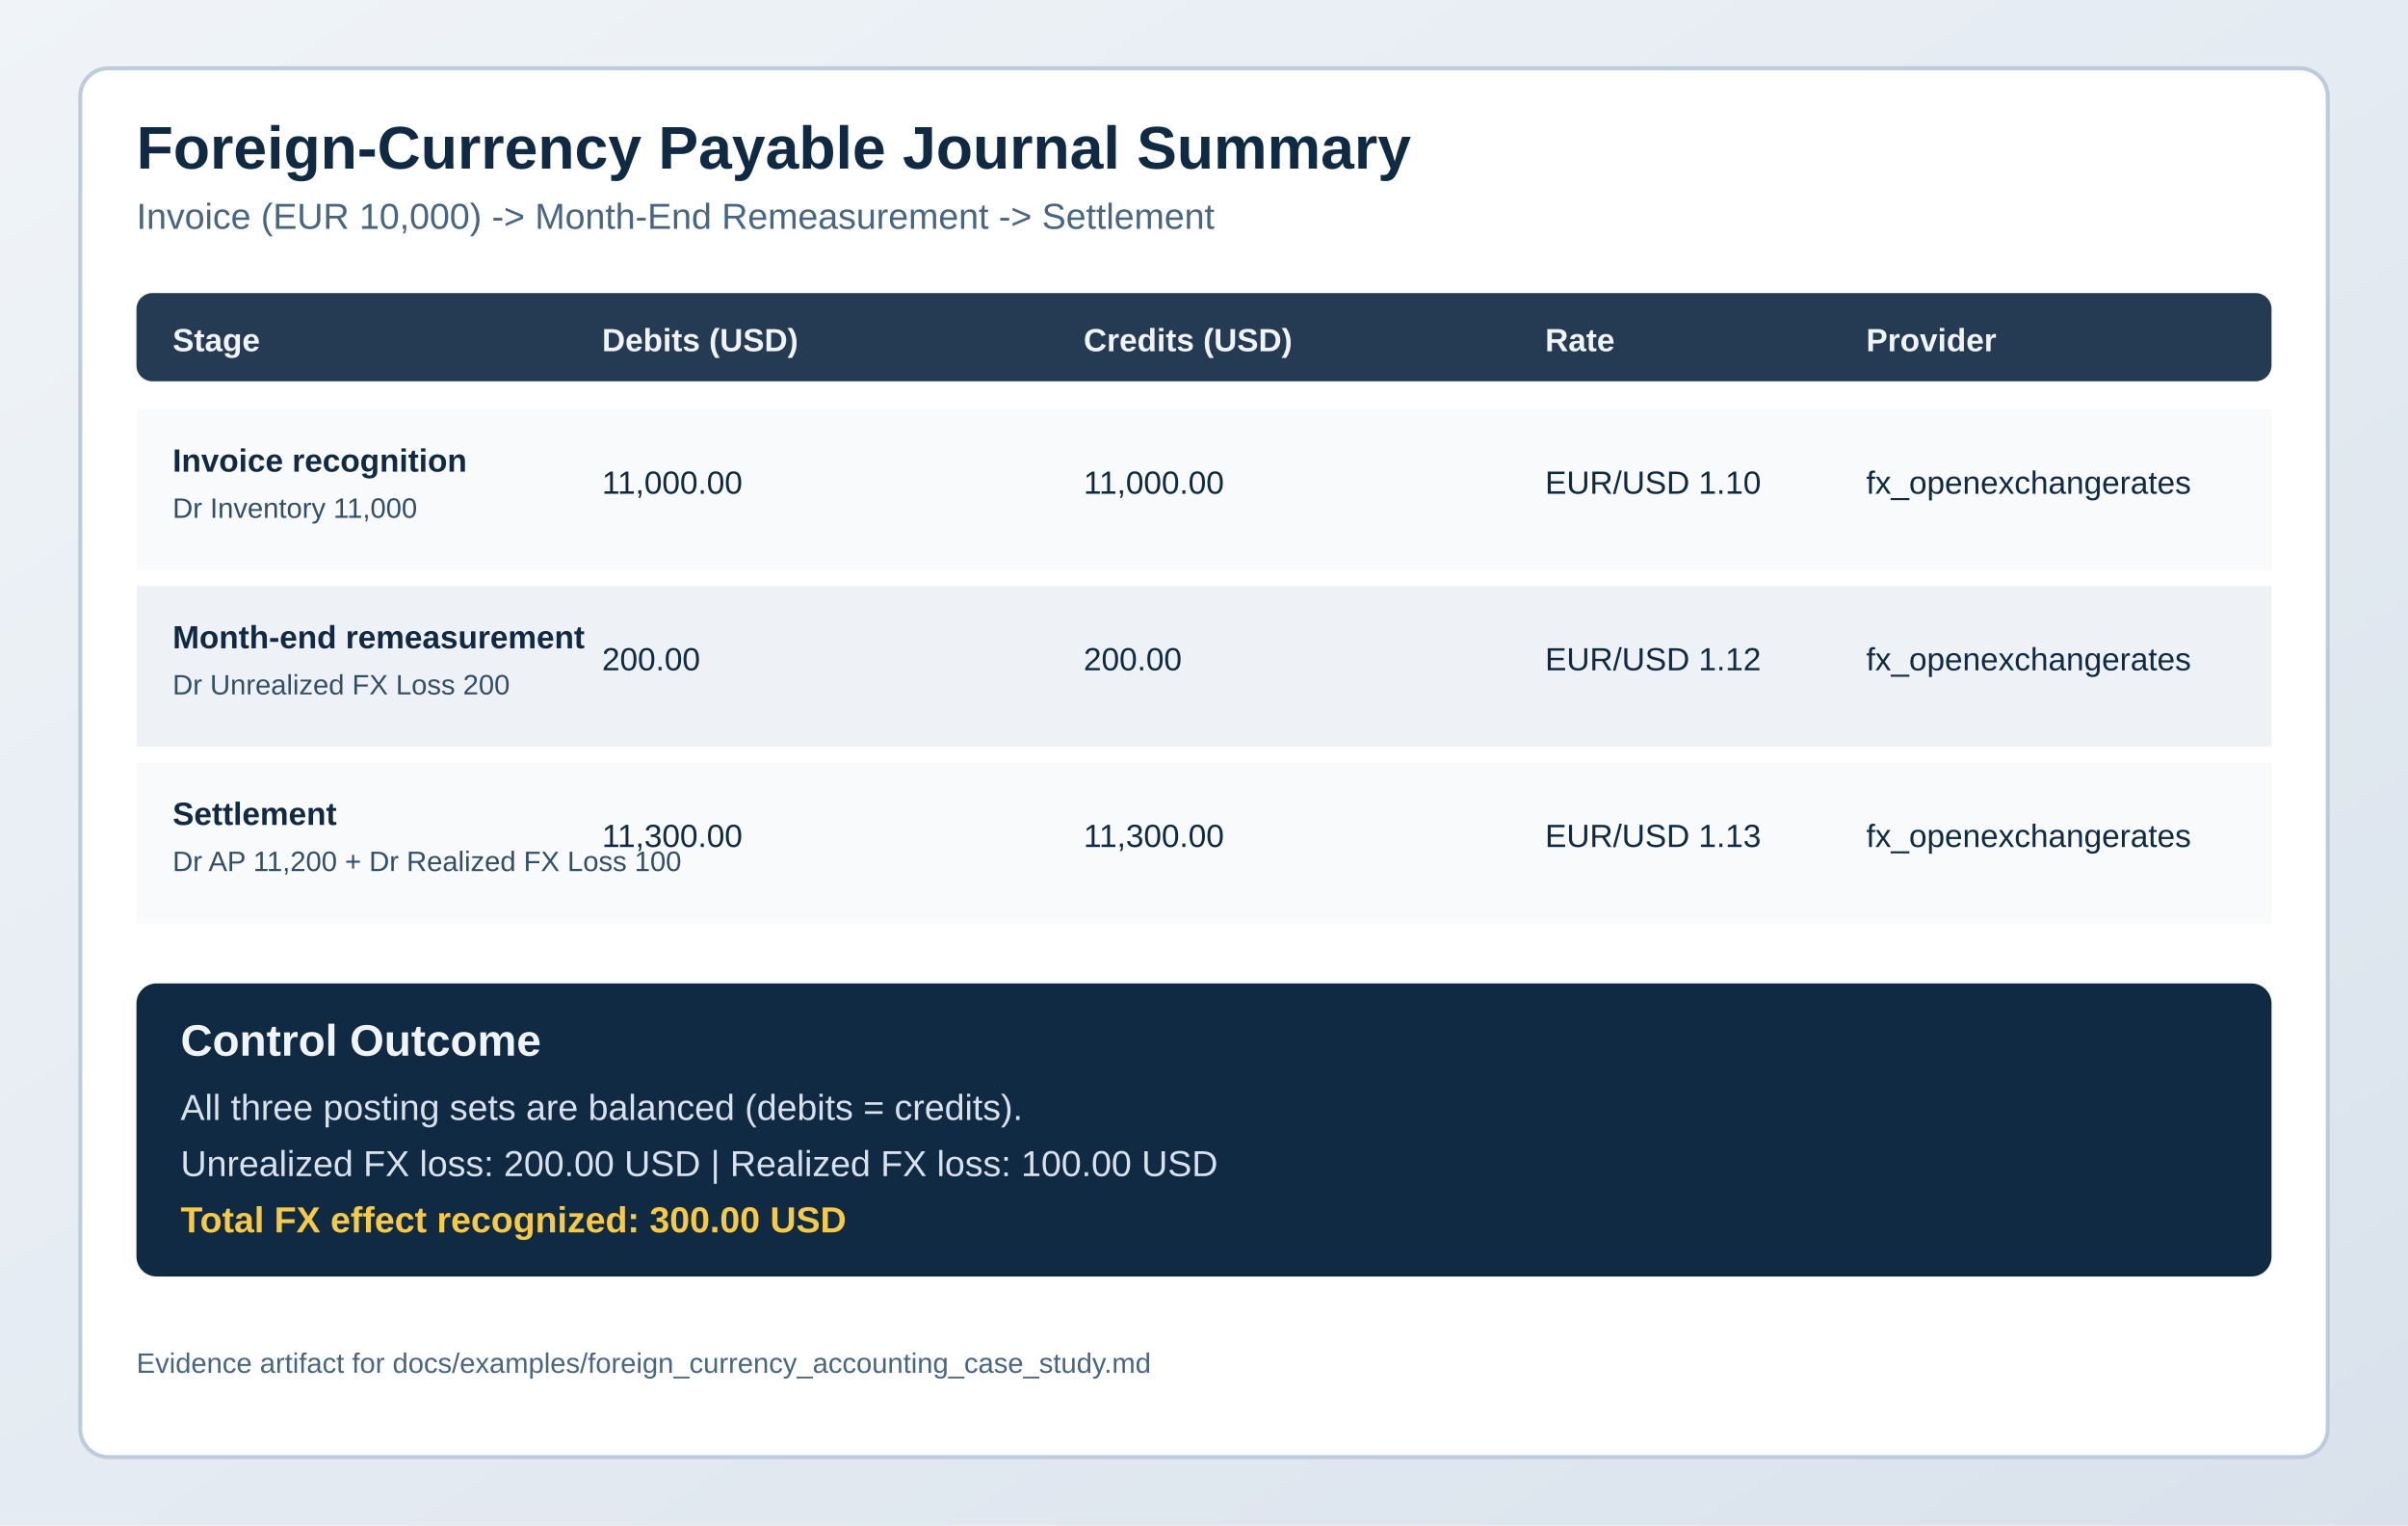
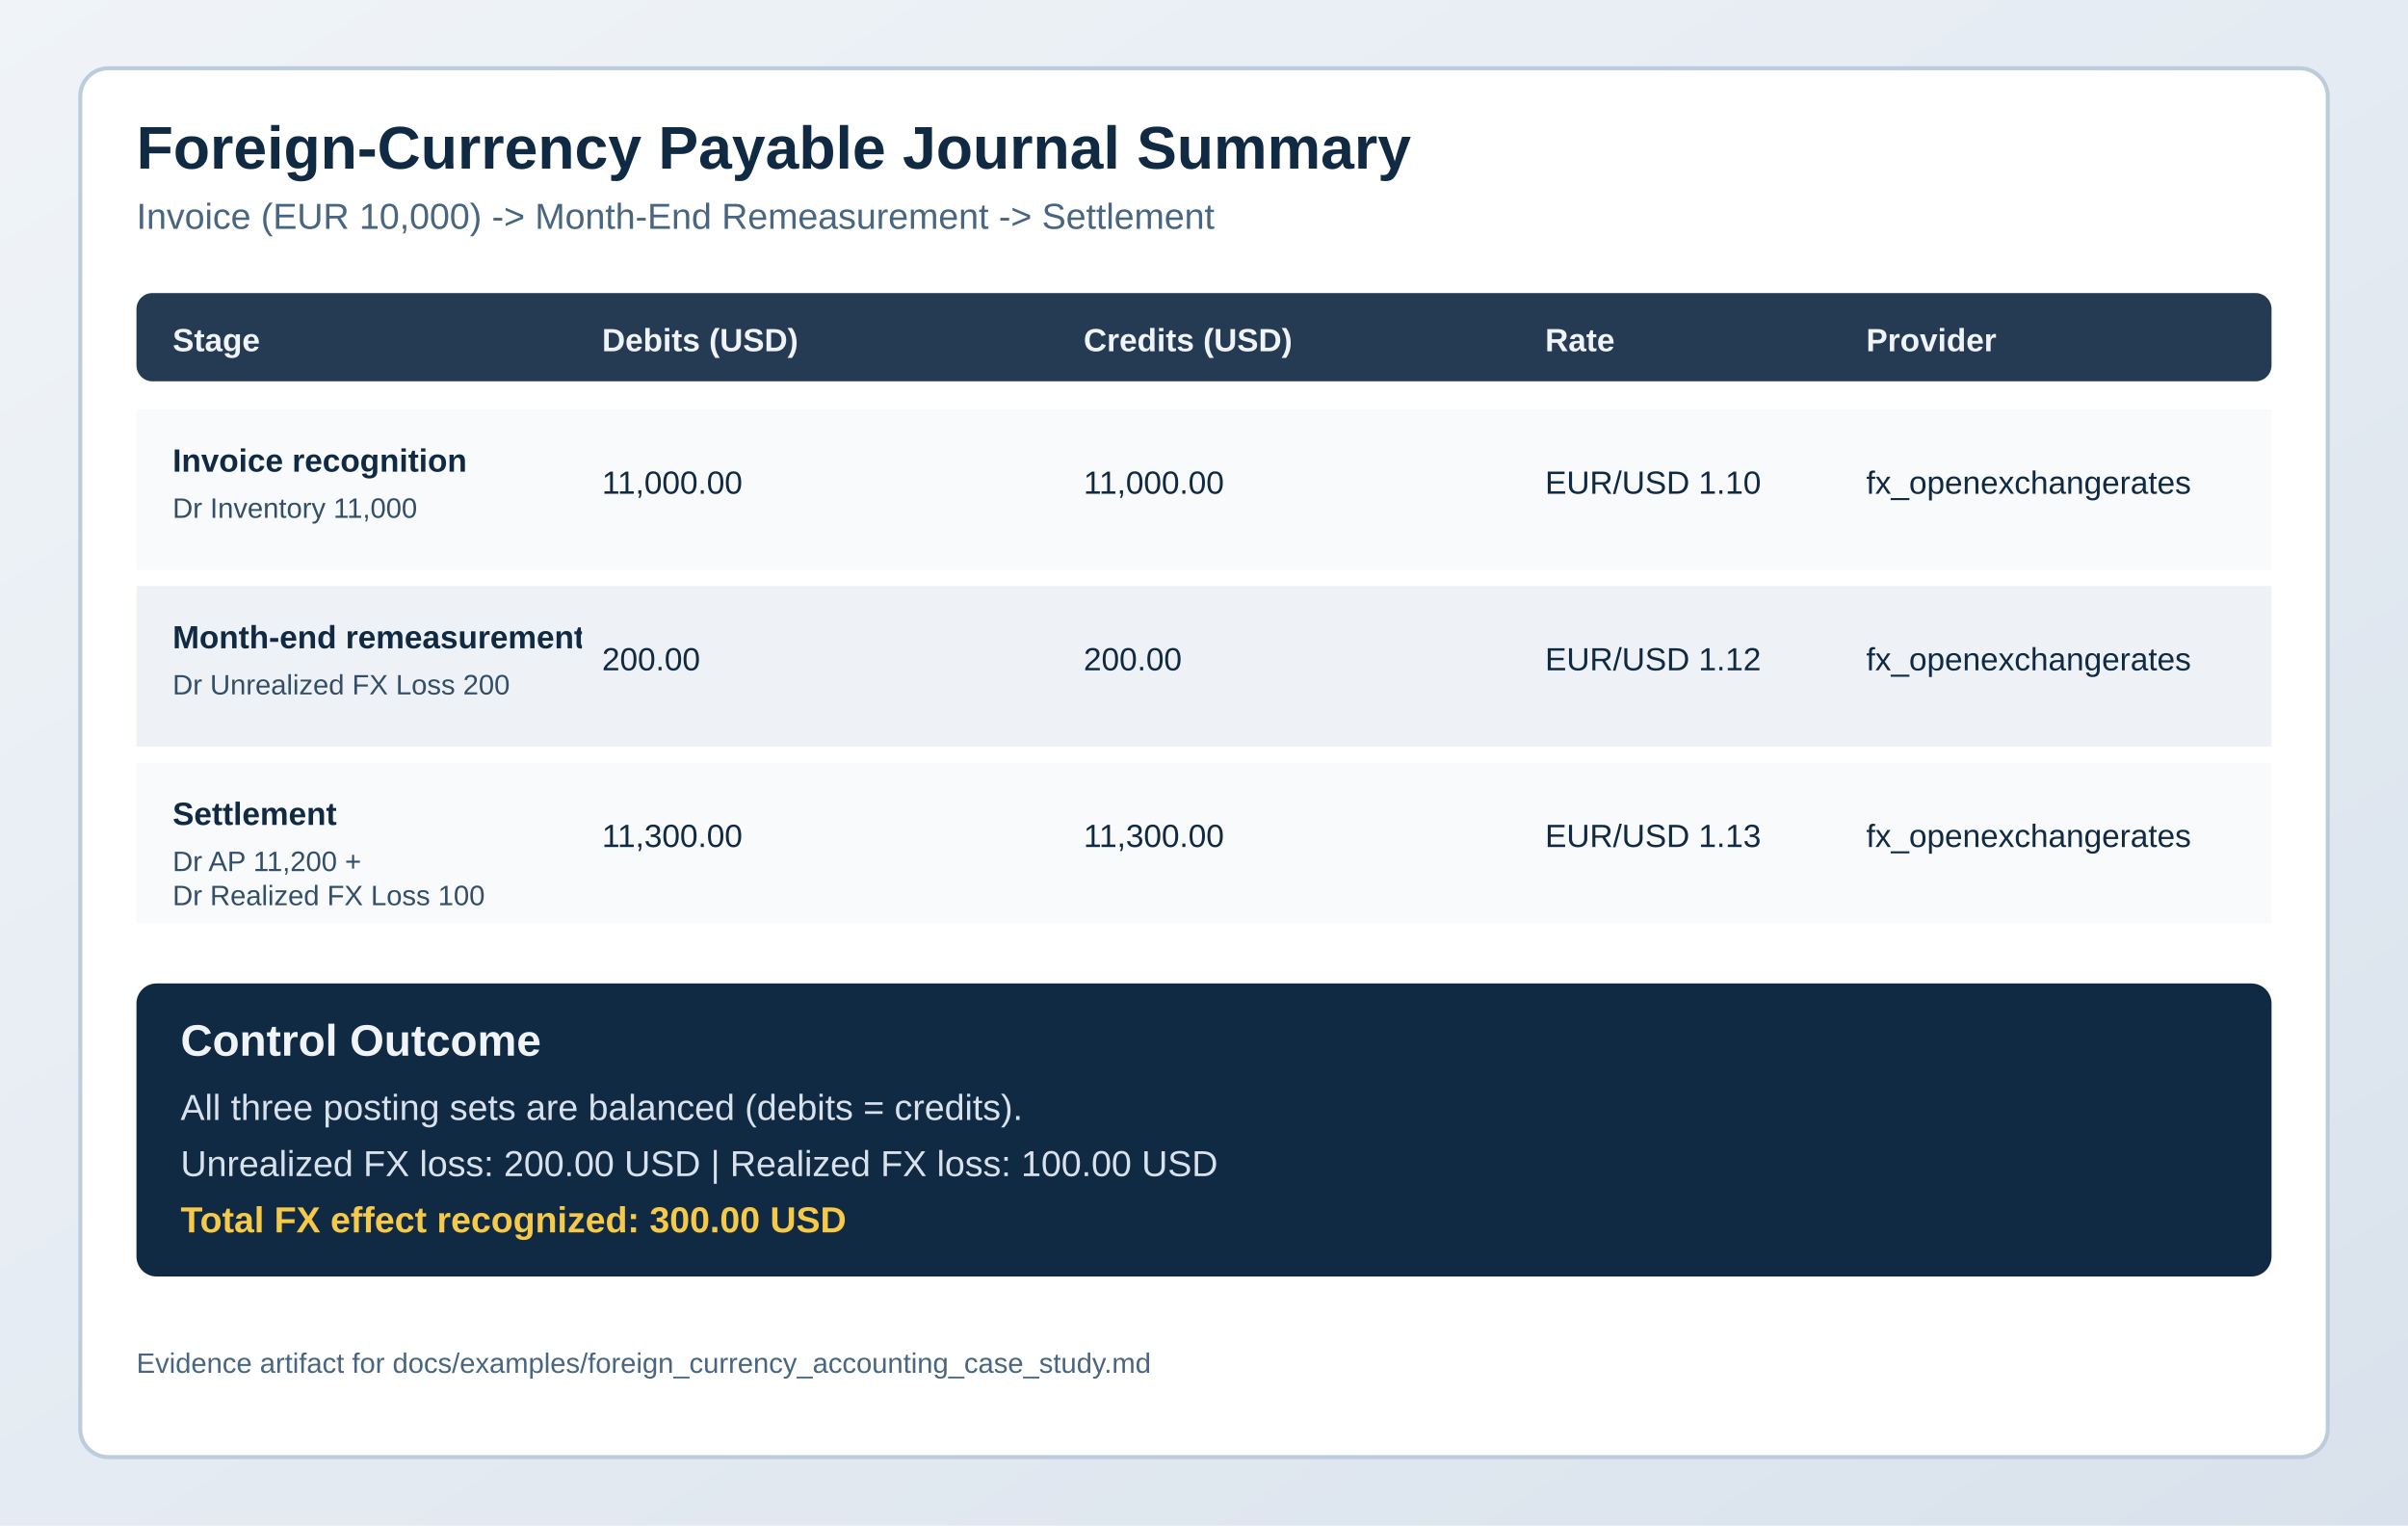
<svg xmlns="http://www.w3.org/2000/svg" width="1200" height="760" viewBox="0 0 1200 760" role="img" aria-labelledby="title desc">
  <defs>
    <linearGradient id="bg2" x1="0" y1="0" x2="1" y2="1">
      <stop offset="0%" stop-color="#f0f4f8" />
      <stop offset="100%" stop-color="#d9e2ec" />
    </linearGradient>
+     <clipPath id="col-stage-body">
+       <rect x="80" y="204" width="210" height="256" />
+     </clipPath>
+     <clipPath id="col-debits-body">
+       <rect x="294" y="204" width="230" height="256" />
+     </clipPath>
+     <clipPath id="col-credits-body">
+       <rect x="534" y="204" width="220" height="256" />
+     </clipPath>
+     <clipPath id="col-rate-body">
+       <rect x="764" y="204" width="150" height="256" />
+     </clipPath>
+     <clipPath id="col-provider-body">
+       <rect x="924" y="204" width="200" height="256" />
+     </clipPath>
  </defs>
  <rect x="0" y="0" width="1200" height="760" fill="url(#bg2)" />
  <rect x="40" y="34" width="1120" height="692" rx="14" fill="#ffffff" stroke="#bcccdc" stroke-width="2" />
  <text x="68" y="84" fill="#102a43" font-family="'Segoe UI', Arial, sans-serif" font-size="30" font-weight="700">Foreign-Currency Payable Journal Summary</text>
  <text x="68" y="114" fill="#486581" font-family="'Segoe UI', Arial, sans-serif" font-size="18">Invoice (EUR 10,000) -&gt; Month-End Remeasurement -&gt; Settlement</text>
  <rect x="68" y="146" width="1064" height="44" fill="#243b53" rx="8" />
  <text x="86" y="175" fill="#f0f4f8" font-family="'Segoe UI', Arial, sans-serif" font-size="16" font-weight="600">Stage</text>
  <text x="300" y="175" fill="#f0f4f8" font-family="'Segoe UI', Arial, sans-serif" font-size="16" font-weight="600">Debits (USD)</text>
  <text x="540" y="175" fill="#f0f4f8" font-family="'Segoe UI', Arial, sans-serif" font-size="16" font-weight="600">Credits (USD)</text>
  <text x="770" y="175" fill="#f0f4f8" font-family="'Segoe UI', Arial, sans-serif" font-size="16" font-weight="600">Rate</text>
  <text x="930" y="175" fill="#f0f4f8" font-family="'Segoe UI', Arial, sans-serif" font-size="16" font-weight="600">Provider</text>
  <rect x="68" y="204" width="1064" height="80" fill="#f8fafc" />
-   <text x="86" y="235" fill="#102a43" font-family="'Segoe UI', Arial, sans-serif" font-size="16" font-weight="600">Invoice recognition</text>
-   <text x="86" y="258" fill="#334e68" font-family="'Segoe UI', Arial, sans-serif" font-size="14">Dr Inventory 11,000</text>
-   <text x="300" y="246" fill="#102a43" font-family="'Segoe UI', Arial, sans-serif" font-size="16">11,000.00</text>
-   <text x="540" y="246" fill="#102a43" font-family="'Segoe UI', Arial, sans-serif" font-size="16">11,000.00</text>
-   <text x="770" y="246" fill="#102a43" font-family="'Segoe UI', Arial, sans-serif" font-size="16">EUR/USD 1.10</text>
-   <text x="930" y="246" fill="#102a43" font-family="'Segoe UI', Arial, sans-serif" font-size="16">fx_openexchangerates</text>
  <rect x="68" y="292" width="1064" height="80" fill="#eef2f7" />
-   <text x="86" y="323" fill="#102a43" font-family="'Segoe UI', Arial, sans-serif" font-size="16" font-weight="600">Month-end remeasurement</text>
-   <text x="86" y="346" fill="#334e68" font-family="'Segoe UI', Arial, sans-serif" font-size="14">Dr Unrealized FX Loss 200</text>
-   <text x="300" y="334" fill="#102a43" font-family="'Segoe UI', Arial, sans-serif" font-size="16">200.00</text>
-   <text x="540" y="334" fill="#102a43" font-family="'Segoe UI', Arial, sans-serif" font-size="16">200.00</text>
-   <text x="770" y="334" fill="#102a43" font-family="'Segoe UI', Arial, sans-serif" font-size="16">EUR/USD 1.12</text>
-   <text x="930" y="334" fill="#102a43" font-family="'Segoe UI', Arial, sans-serif" font-size="16">fx_openexchangerates</text>
  <rect x="68" y="380" width="1064" height="80" fill="#f8fafc" />
-   <text x="86" y="411" fill="#102a43" font-family="'Segoe UI', Arial, sans-serif" font-size="16" font-weight="600">Settlement</text>
-   <text x="86" y="434" fill="#334e68" font-family="'Segoe UI', Arial, sans-serif" font-size="14">Dr AP 11,200 + Dr Realized FX Loss 100</text>
-   <text x="300" y="422" fill="#102a43" font-family="'Segoe UI', Arial, sans-serif" font-size="16">11,300.00</text>
-   <text x="540" y="422" fill="#102a43" font-family="'Segoe UI', Arial, sans-serif" font-size="16">11,300.00</text>
-   <text x="770" y="422" fill="#102a43" font-family="'Segoe UI', Arial, sans-serif" font-size="16">EUR/USD 1.13</text>
-   <text x="930" y="422" fill="#102a43" font-family="'Segoe UI', Arial, sans-serif" font-size="16">fx_openexchangerates</text>
+   <g clip-path="url(#col-stage-body)">
+     <text x="86" y="235" fill="#102a43" font-family="'Segoe UI', Arial, sans-serif" font-size="16" font-weight="600">Invoice recognition</text>
+     <text x="86" y="258" fill="#334e68" font-family="'Segoe UI', Arial, sans-serif" font-size="14">Dr Inventory 11,000</text>
+     <text x="86" y="323" fill="#102a43" font-family="'Segoe UI', Arial, sans-serif" font-size="16" font-weight="600">Month-end remeasurement</text>
+     <text x="86" y="346" fill="#334e68" font-family="'Segoe UI', Arial, sans-serif" font-size="14">Dr Unrealized FX Loss 200</text>
+     <text x="86" y="411" fill="#102a43" font-family="'Segoe UI', Arial, sans-serif" font-size="16" font-weight="600">Settlement</text>
+     <text x="86" y="434" fill="#334e68" font-family="'Segoe UI', Arial, sans-serif" font-size="14">
+       <tspan x="86" dy="0">Dr AP 11,200 +</tspan>
+       <tspan x="86" dy="17">Dr Realized FX Loss 100</tspan>
+     </text>
+   </g>
+   <g clip-path="url(#col-debits-body)">
+     <text x="300" y="246" fill="#102a43" font-family="'Segoe UI', Arial, sans-serif" font-size="16">11,000.00</text>
+     <text x="300" y="334" fill="#102a43" font-family="'Segoe UI', Arial, sans-serif" font-size="16">200.00</text>
+     <text x="300" y="422" fill="#102a43" font-family="'Segoe UI', Arial, sans-serif" font-size="16">11,300.00</text>
+   </g>
+   <g clip-path="url(#col-credits-body)">
+     <text x="540" y="246" fill="#102a43" font-family="'Segoe UI', Arial, sans-serif" font-size="16">11,000.00</text>
+     <text x="540" y="334" fill="#102a43" font-family="'Segoe UI', Arial, sans-serif" font-size="16">200.00</text>
+     <text x="540" y="422" fill="#102a43" font-family="'Segoe UI', Arial, sans-serif" font-size="16">11,300.00</text>
+   </g>
+   <g clip-path="url(#col-rate-body)">
+     <text x="770" y="246" fill="#102a43" font-family="'Segoe UI', Arial, sans-serif" font-size="16">EUR/USD 1.10</text>
+     <text x="770" y="334" fill="#102a43" font-family="'Segoe UI', Arial, sans-serif" font-size="16">EUR/USD 1.12</text>
+     <text x="770" y="422" fill="#102a43" font-family="'Segoe UI', Arial, sans-serif" font-size="16">EUR/USD 1.13</text>
+   </g>
+   <g clip-path="url(#col-provider-body)">
+     <text x="930" y="246" fill="#102a43" font-family="'Segoe UI', Arial, sans-serif" font-size="16">fx_openexchangerates</text>
+     <text x="930" y="334" fill="#102a43" font-family="'Segoe UI', Arial, sans-serif" font-size="16">fx_openexchangerates</text>
+     <text x="930" y="422" fill="#102a43" font-family="'Segoe UI', Arial, sans-serif" font-size="16">fx_openexchangerates</text>
+   </g>
  <rect x="68" y="490" width="1064" height="146" rx="10" fill="#102a43" />
  <text x="90" y="526" fill="#f0f4f8" font-family="'Segoe UI', Arial, sans-serif" font-size="22" font-weight="700">Control Outcome</text>
  <text x="90" y="558" fill="#d9e2ec" font-family="'Segoe UI', Arial, sans-serif" font-size="18">All three posting sets are balanced (debits = credits).</text>
  <text x="90" y="586" fill="#d9e2ec" font-family="'Segoe UI', Arial, sans-serif" font-size="18">Unrealized FX loss: 200.00 USD | Realized FX loss: 100.00 USD</text>
  <text x="90" y="614" fill="#f7c948" font-family="'Segoe UI', Arial, sans-serif" font-size="18" font-weight="700">Total FX effect recognized: 300.00 USD</text>
  <text x="68" y="684" fill="#486581" font-family="'Segoe UI', Arial, sans-serif" font-size="14">Evidence artifact for docs/examples/foreign_currency_accounting_case_study.md</text>
</svg>
